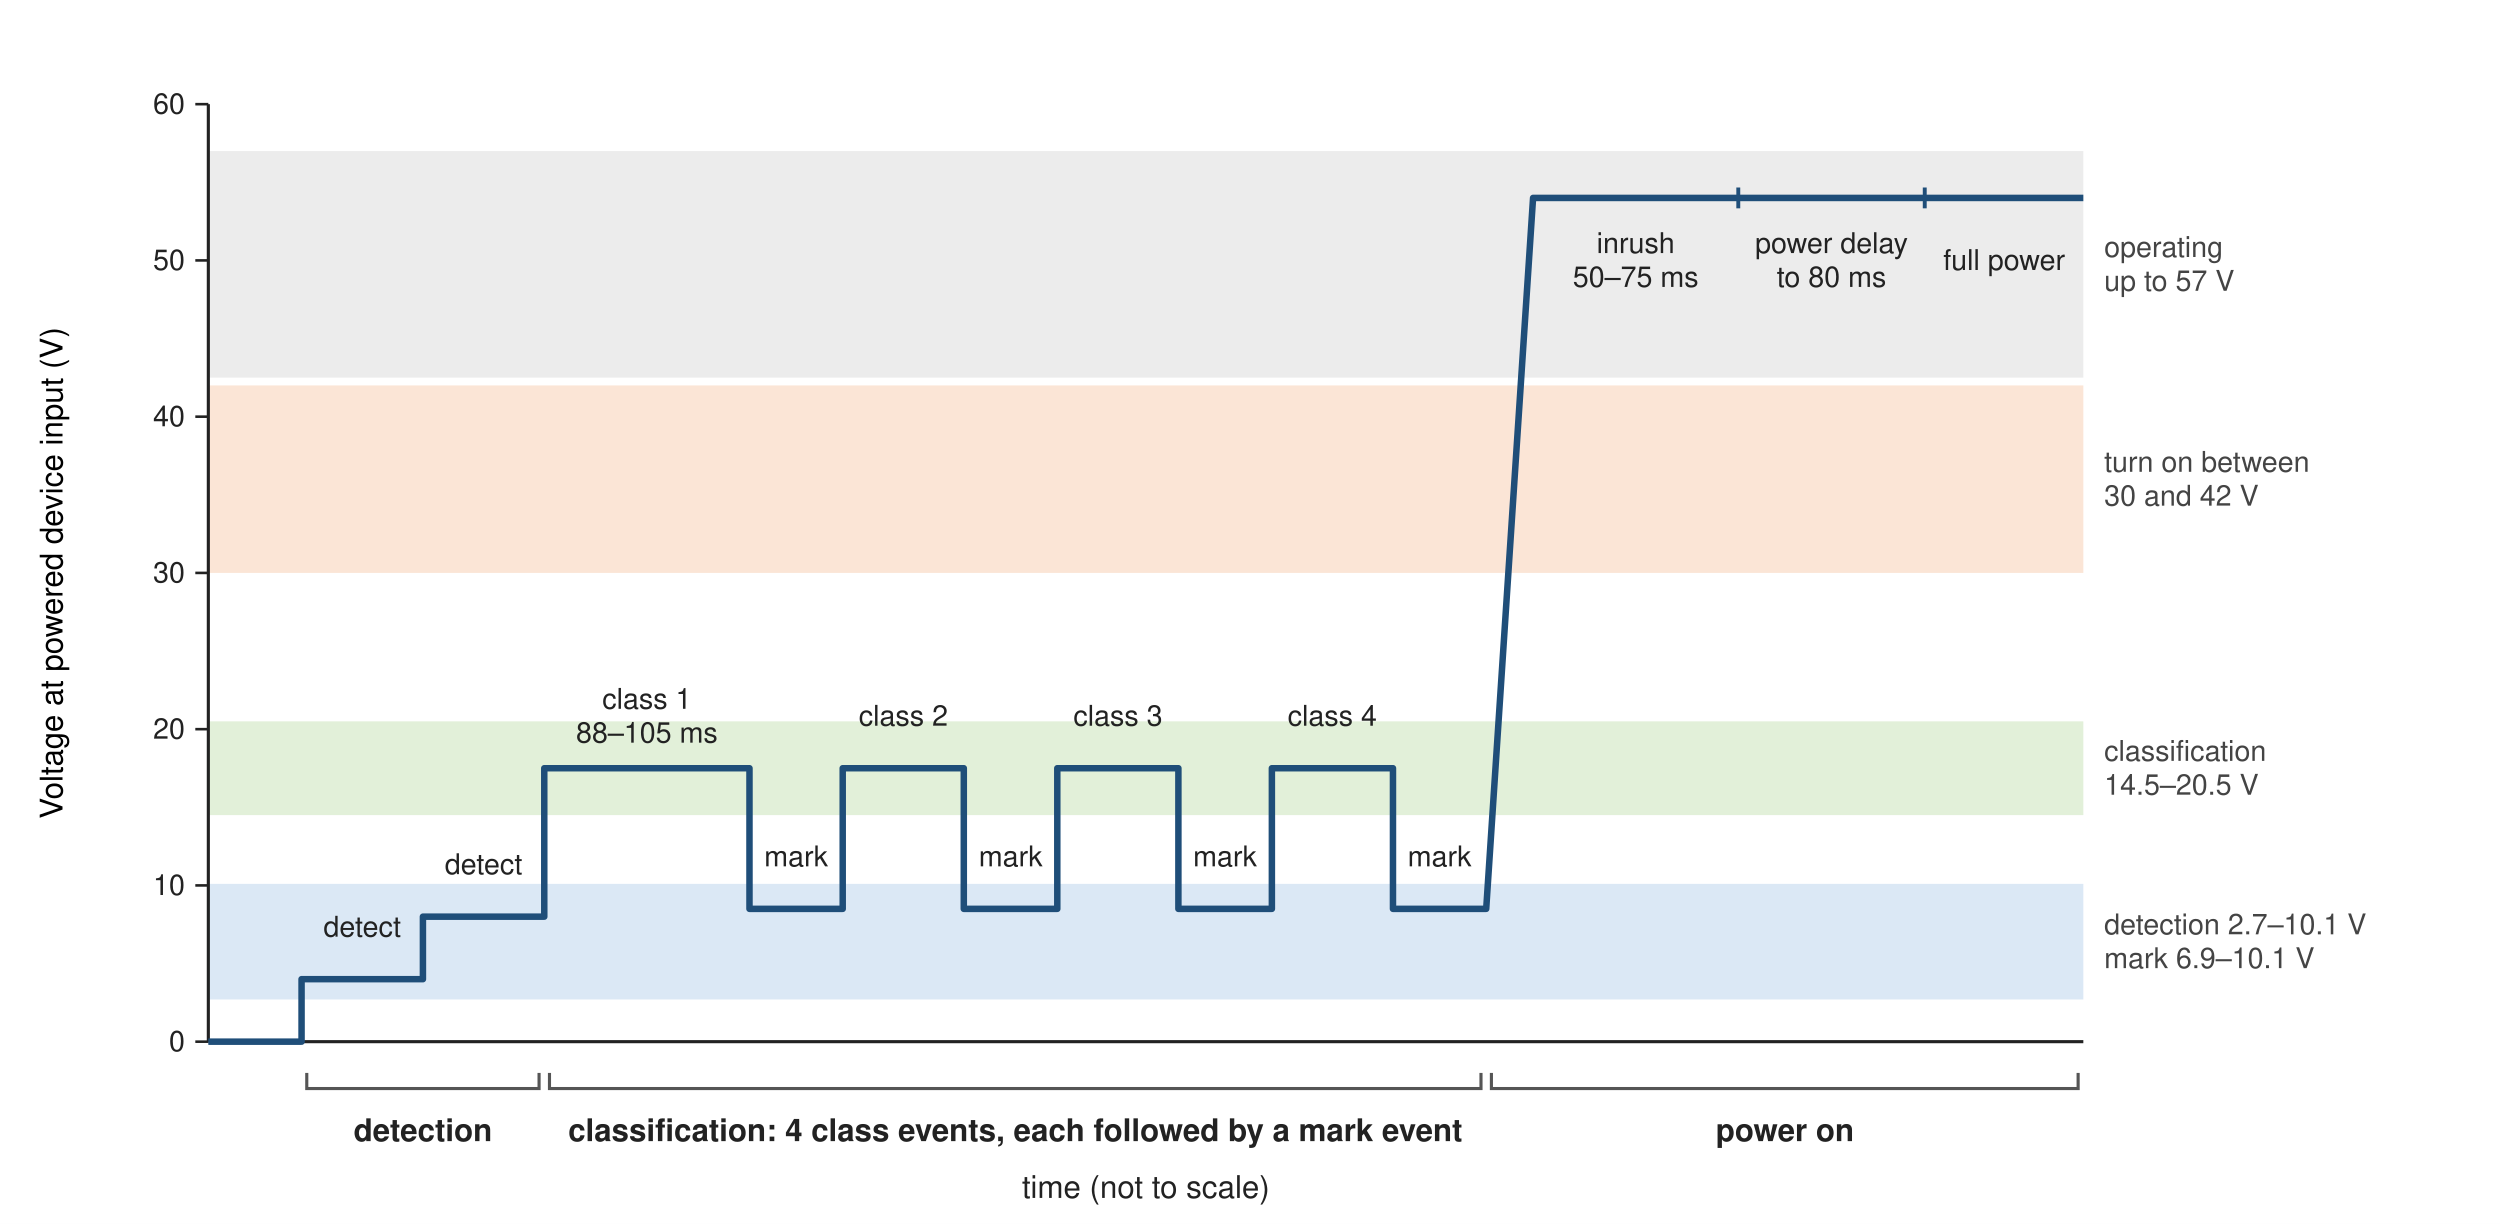
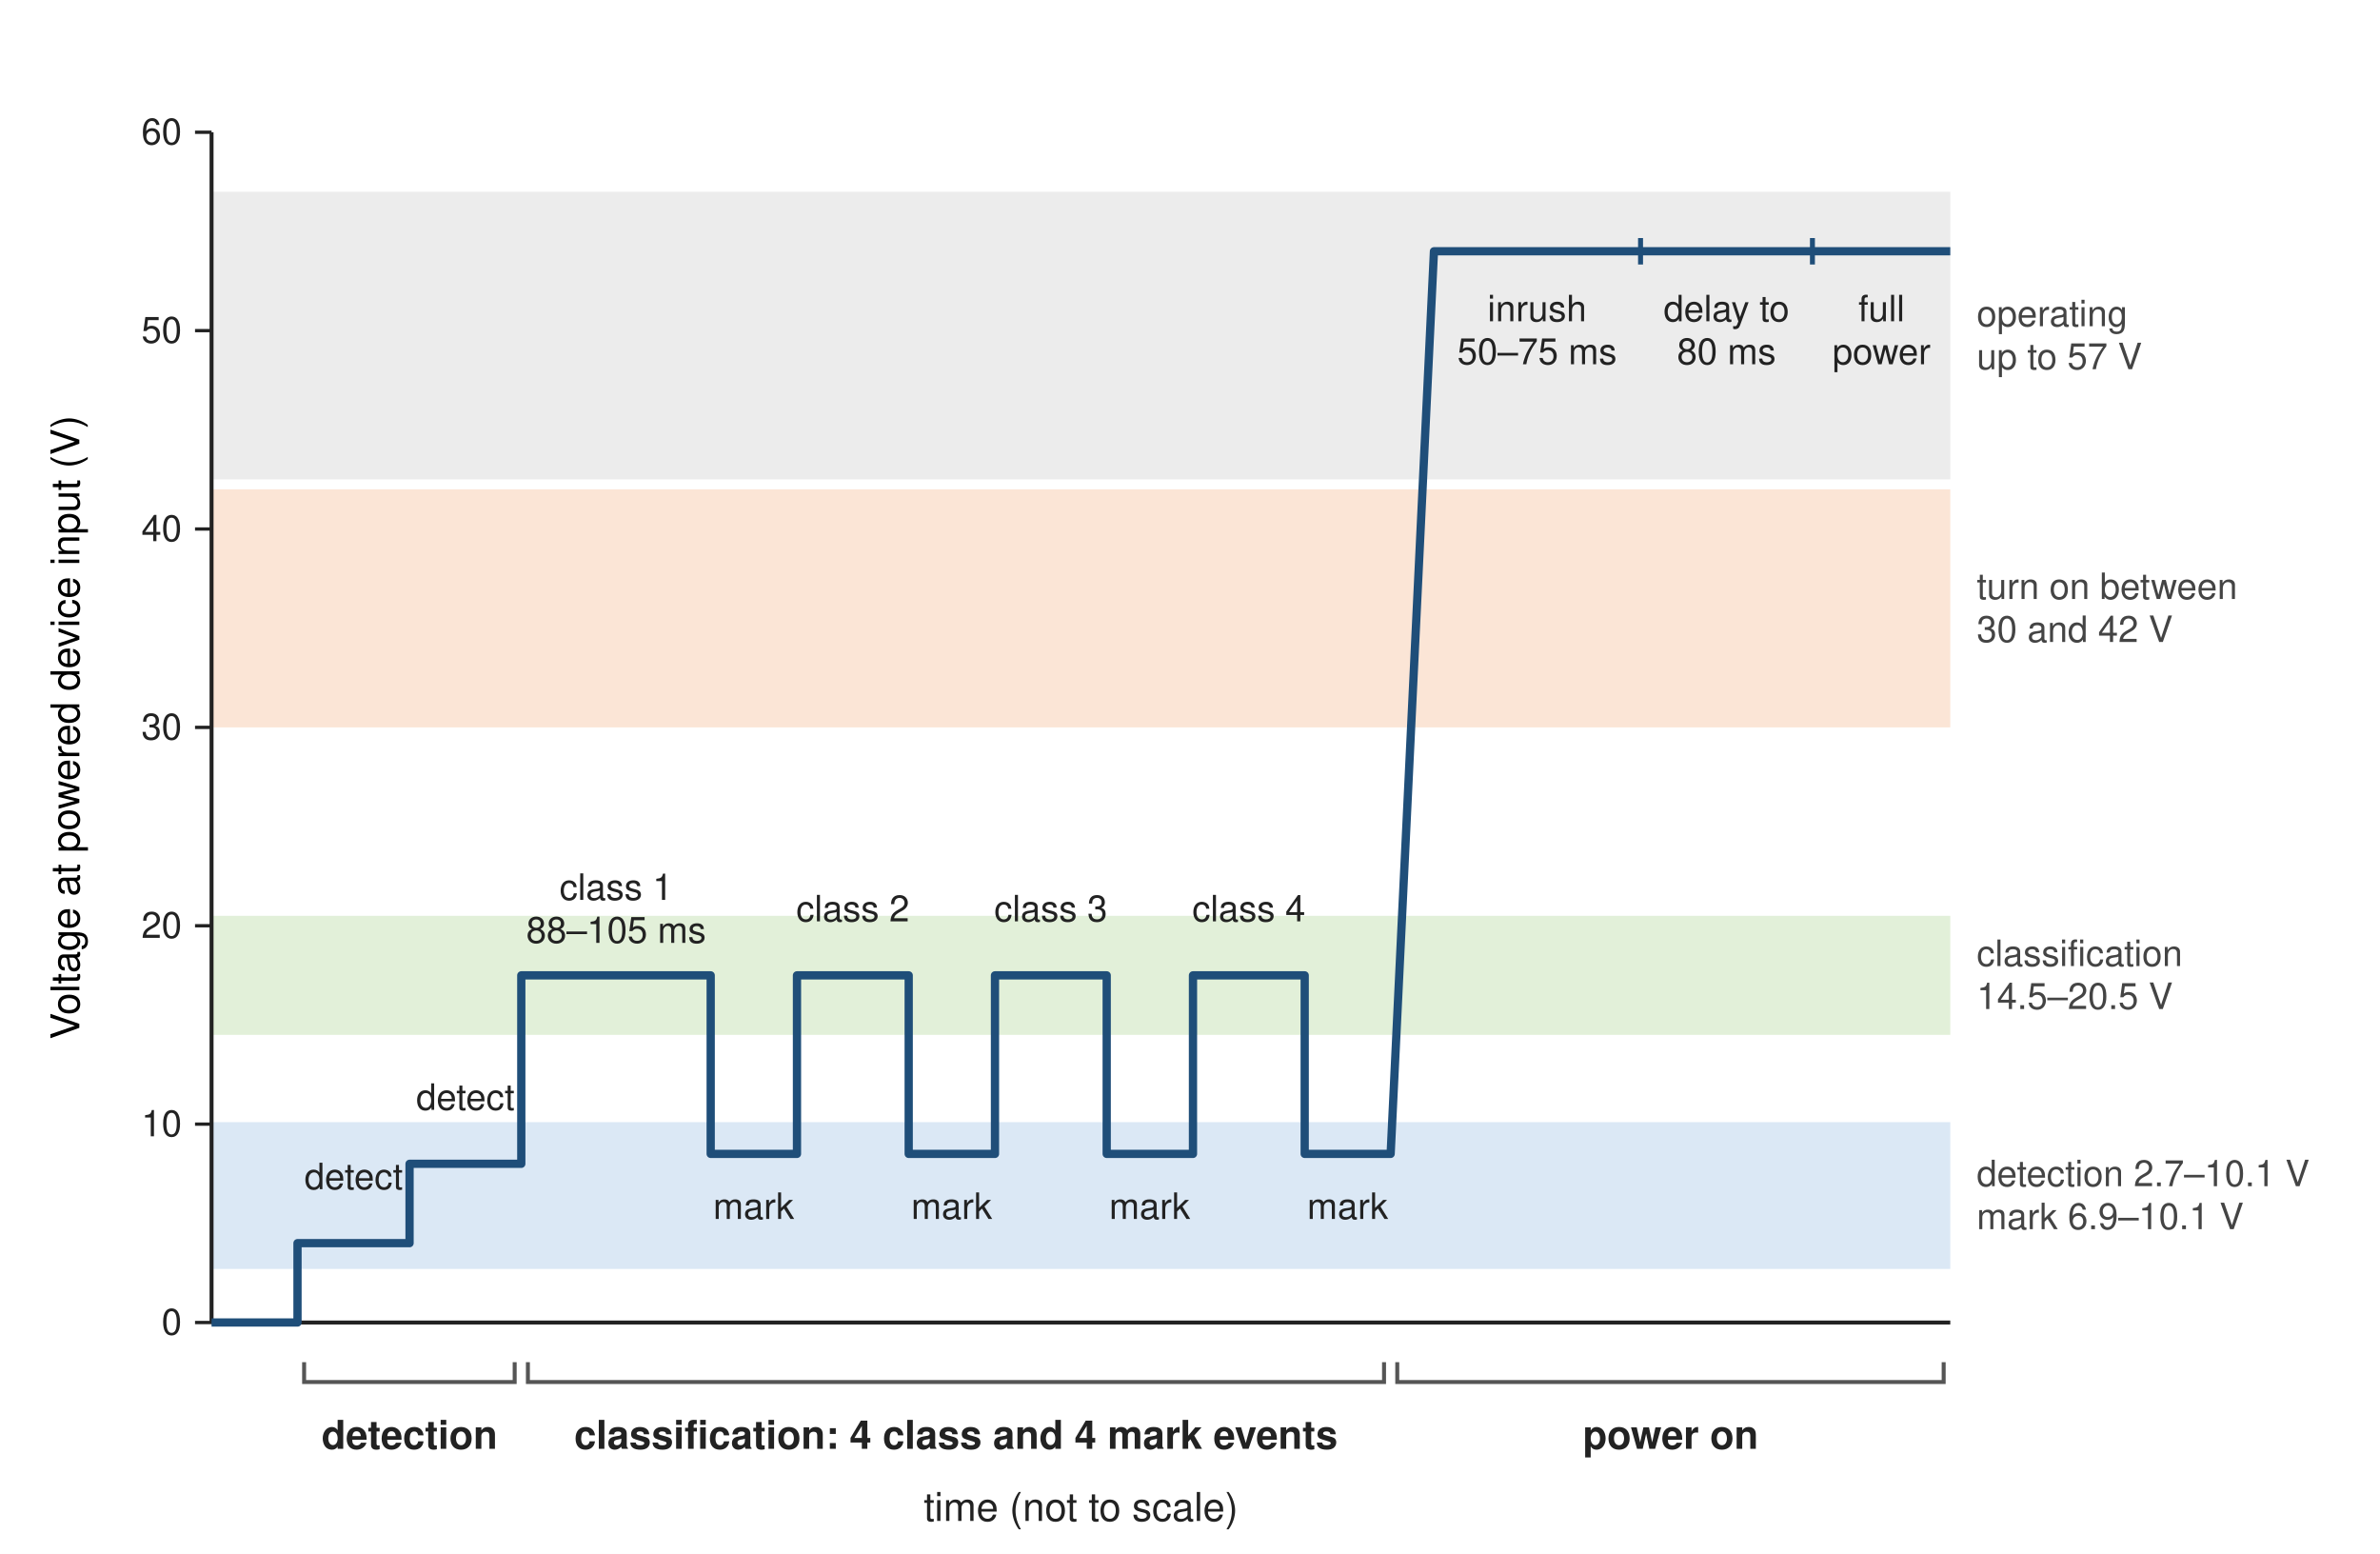
- <svg xmlns="http://www.w3.org/2000/svg" width="960" height="470" viewBox="0 0 960 470" font-family="Helvetica, Arial, sans-serif">
-   <rect width="960" height="470" fill="#ffffff" />
-   <rect x="80" y="339.4" width="720" height="44.4" fill="#dbe8f5" />
-   <text x="808.0" y="355.1" font-size="11" text-anchor="start" font-weight="normal" fill="#444" dominant-baseline="middle">detection 2.7–10.1 V</text>
-   <text x="808.0" y="368.1" font-size="11" text-anchor="start" font-weight="normal" fill="#444" dominant-baseline="middle">mark 6.9–10.1 V</text>
-   <rect x="80" y="277.0" width="720" height="36.0" fill="#e2f0d9" />
-   <text x="808.0" y="288.5" font-size="11" text-anchor="start" font-weight="normal" fill="#444" dominant-baseline="middle">classification</text>
-   <text x="808.0" y="301.5" font-size="11" text-anchor="start" font-weight="normal" fill="#444" dominant-baseline="middle">14.5–20.5 V</text>
-   <rect x="80" y="148.0" width="720" height="72.0" fill="#fbe5d6" />
-   <text x="808.0" y="177.5" font-size="11" text-anchor="start" font-weight="normal" fill="#444" dominant-baseline="middle">turn on between</text>
-   <text x="808.0" y="190.5" font-size="11" text-anchor="start" font-weight="normal" fill="#444" dominant-baseline="middle">30 and 42 V</text>
-   <rect x="80" y="58.0" width="720" height="87.0" fill="#ececec" />
-   <text x="808.0" y="95.0" font-size="11" text-anchor="start" font-weight="normal" fill="#444" dominant-baseline="middle">operating</text>
-   <text x="808.0" y="108.0" font-size="11" text-anchor="start" font-weight="normal" fill="#444" dominant-baseline="middle">up to 57 V</text>
-   <line x1="80" y1="400" x2="800" y2="400" stroke="#222" stroke-width="1.2" />
-   <line x1="80" y1="40" x2="80" y2="400" stroke="#222" stroke-width="1.2" />
-   <line x1="75" y1="400.0" x2="80" y2="400.0" stroke="#222" />
-   <text x="71.0" y="400.0" font-size="11" text-anchor="end" font-weight="normal" fill="#222" dominant-baseline="middle">0</text>
-   <line x1="75" y1="340.0" x2="80" y2="340.0" stroke="#222" />
-   <text x="71.0" y="340.0" font-size="11" text-anchor="end" font-weight="normal" fill="#222" dominant-baseline="middle">10</text>
-   <line x1="75" y1="280.0" x2="80" y2="280.0" stroke="#222" />
-   <text x="71.0" y="280.0" font-size="11" text-anchor="end" font-weight="normal" fill="#222" dominant-baseline="middle">20</text>
-   <line x1="75" y1="220.0" x2="80" y2="220.0" stroke="#222" />
-   <text x="71.0" y="220.0" font-size="11" text-anchor="end" font-weight="normal" fill="#222" dominant-baseline="middle">30</text>
-   <line x1="75" y1="160.0" x2="80" y2="160.0" stroke="#222" />
-   <text x="71.0" y="160.0" font-size="11" text-anchor="end" font-weight="normal" fill="#222" dominant-baseline="middle">40</text>
-   <line x1="75" y1="100.0" x2="80" y2="100.0" stroke="#222" />
-   <text x="71.0" y="100.0" font-size="11" text-anchor="end" font-weight="normal" fill="#222" dominant-baseline="middle">50</text>
-   <line x1="75" y1="40.0" x2="80" y2="40.0" stroke="#222" />
-   <text x="71.0" y="40.0" font-size="11" text-anchor="end" font-weight="normal" fill="#222" dominant-baseline="middle">60</text>
+ <svg xmlns="http://www.w3.org/2000/svg" width="720" height="470" viewBox="0 0 720 470" font-family="Helvetica, Arial, sans-serif">
+   <rect width="720" height="470" fill="#ffffff" />
+   <rect x="64" y="339.4" width="526" height="44.4" fill="#dbe8f5" />
+   <text x="598.0" y="355.1" font-size="11" text-anchor="start" font-weight="normal" fill="#444" dominant-baseline="middle">detection 2.7–10.1 V</text>
+   <text x="598.0" y="368.1" font-size="11" text-anchor="start" font-weight="normal" fill="#444" dominant-baseline="middle">mark 6.9–10.1 V</text>
+   <rect x="64" y="277.0" width="526" height="36.0" fill="#e2f0d9" />
+   <text x="598.0" y="288.5" font-size="11" text-anchor="start" font-weight="normal" fill="#444" dominant-baseline="middle">classification</text>
+   <text x="598.0" y="301.5" font-size="11" text-anchor="start" font-weight="normal" fill="#444" dominant-baseline="middle">14.5–20.5 V</text>
+   <rect x="64" y="148.0" width="526" height="72.0" fill="#fbe5d6" />
+   <text x="598.0" y="177.5" font-size="11" text-anchor="start" font-weight="normal" fill="#444" dominant-baseline="middle">turn on between</text>
+   <text x="598.0" y="190.5" font-size="11" text-anchor="start" font-weight="normal" fill="#444" dominant-baseline="middle">30 and 42 V</text>
+   <rect x="64" y="58.0" width="526" height="87.0" fill="#ececec" />
+   <text x="598.0" y="95.0" font-size="11" text-anchor="start" font-weight="normal" fill="#444" dominant-baseline="middle">operating</text>
+   <text x="598.0" y="108.0" font-size="11" text-anchor="start" font-weight="normal" fill="#444" dominant-baseline="middle">up to 57 V</text>
+   <line x1="64" y1="400" x2="590" y2="400" stroke="#222" stroke-width="1.2" />
+   <line x1="64" y1="40" x2="64" y2="400" stroke="#222" stroke-width="1.2" />
+   <line x1="59" y1="400.0" x2="64" y2="400.0" stroke="#222" />
+   <text x="55.0" y="400.0" font-size="11" text-anchor="end" font-weight="normal" fill="#222" dominant-baseline="middle">0</text>
+   <line x1="59" y1="340.0" x2="64" y2="340.0" stroke="#222" />
+   <text x="55.0" y="340.0" font-size="11" text-anchor="end" font-weight="normal" fill="#222" dominant-baseline="middle">10</text>
+   <line x1="59" y1="280.0" x2="64" y2="280.0" stroke="#222" />
+   <text x="55.0" y="280.0" font-size="11" text-anchor="end" font-weight="normal" fill="#222" dominant-baseline="middle">20</text>
+   <line x1="59" y1="220.0" x2="64" y2="220.0" stroke="#222" />
+   <text x="55.0" y="220.0" font-size="11" text-anchor="end" font-weight="normal" fill="#222" dominant-baseline="middle">30</text>
+   <line x1="59" y1="160.0" x2="64" y2="160.0" stroke="#222" />
+   <text x="55.0" y="160.0" font-size="11" text-anchor="end" font-weight="normal" fill="#222" dominant-baseline="middle">40</text>
+   <line x1="59" y1="100.0" x2="64" y2="100.0" stroke="#222" />
+   <text x="55.0" y="100.0" font-size="11" text-anchor="end" font-weight="normal" fill="#222" dominant-baseline="middle">50</text>
+   <line x1="59" y1="40.0" x2="64" y2="40.0" stroke="#222" />
+   <text x="55.0" y="40.0" font-size="11" text-anchor="end" font-weight="normal" fill="#222" dominant-baseline="middle">60</text>
  <text x="24" y="220.0" font-size="12" text-anchor="middle" transform="rotate(-90 24 220.0)">Voltage at powered device input (V)</text>
-   <text x="440.0" y="456.0" font-size="12" text-anchor="middle" font-weight="normal" fill="#222" dominant-baseline="middle">time (not to scale)</text>
-   <polyline points="80.0,400.0 115.8,400.0 115.8,376.0 162.4,376.0 162.4,352.0 209.0,352.0 209.0,295.0 287.8,295.0 287.8,349.0 323.6,349.0 323.6,295.0 370.1,295.0 370.1,349.0 406.0,349.0 406.0,295.0 452.5,295.0 452.5,349.0 488.4,349.0 488.4,295.0 534.9,295.0 534.9,349.0 570.7,349.0 588.7,76.0 800.0,76.0" fill="none" stroke="#1f4e79" stroke-width="2.5" stroke-linejoin="round" />
-   <text x="139.1" y="356.0" font-size="11" text-anchor="middle" font-weight="normal" fill="#222" dominant-baseline="middle">detect</text>
-   <text x="185.7" y="332.0" font-size="11" text-anchor="middle" font-weight="normal" fill="#222" dominant-baseline="middle">detect</text>
-   <text x="248.4" y="268.5" font-size="11" text-anchor="middle" font-weight="normal" fill="#222" dominant-baseline="middle">class 1</text>
-   <text x="248.4" y="281.5" font-size="11" text-anchor="middle" font-weight="normal" fill="#222" dominant-baseline="middle">88–105 ms</text>
-   <text x="305.7" y="329.0" font-size="11" text-anchor="middle" font-weight="normal" fill="#222" dominant-baseline="middle">mark</text>
-   <text x="346.9" y="275.0" font-size="11" text-anchor="middle" font-weight="normal" fill="#222" dominant-baseline="middle">class 2</text>
-   <text x="388.1" y="329.0" font-size="11" text-anchor="middle" font-weight="normal" fill="#222" dominant-baseline="middle">mark</text>
-   <text x="429.3" y="275.0" font-size="11" text-anchor="middle" font-weight="normal" fill="#222" dominant-baseline="middle">class 3</text>
-   <text x="470.4" y="329.0" font-size="11" text-anchor="middle" font-weight="normal" fill="#222" dominant-baseline="middle">mark</text>
-   <text x="511.6" y="275.0" font-size="11" text-anchor="middle" font-weight="normal" fill="#222" dominant-baseline="middle">class 4</text>
-   <text x="552.8" y="329.0" font-size="11" text-anchor="middle" font-weight="normal" fill="#222" dominant-baseline="middle">mark</text>
-   <text x="628.1" y="93.5" font-size="11" text-anchor="middle" font-weight="normal" fill="#222" dominant-baseline="middle">inrush</text>
-   <text x="628.1" y="106.5" font-size="11" text-anchor="middle" font-weight="normal" fill="#222" dominant-baseline="middle">50–75 ms</text>
-   <line x1="667.5" y1="72.0" x2="667.5" y2="80.0" stroke="#1f4e79" stroke-width="1.5" />
-   <text x="703.3" y="93.5" font-size="11" text-anchor="middle" font-weight="normal" fill="#222" dominant-baseline="middle">power delay</text>
-   <text x="703.3" y="106.5" font-size="11" text-anchor="middle" font-weight="normal" fill="#222" dominant-baseline="middle">to 80 ms</text>
-   <line x1="739.1" y1="72.0" x2="739.1" y2="80.0" stroke="#1f4e79" stroke-width="1.5" />
-   <text x="769.6" y="100.0" font-size="11" text-anchor="middle" font-weight="normal" fill="#222" dominant-baseline="middle">full power</text>
-   <path d="M117.8,412 L117.8,418 L207.0,418 L207.0,412" fill="none" stroke="#555" stroke-width="1.2" />
-   <text x="162.4" y="434.0" font-size="12" text-anchor="middle" font-weight="bold" fill="#222" dominant-baseline="middle">detection</text>
-   <path d="M211.0,412 L211.0,418 L568.7,418 L568.7,412" fill="none" stroke="#555" stroke-width="1.2" />
-   <text x="389.9" y="434.0" font-size="12" text-anchor="middle" font-weight="bold" fill="#222" dominant-baseline="middle">classification: 4 class events, each followed by a mark event</text>
-   <path d="M572.7,412 L572.7,418 L798.0,418 L798.0,412" fill="none" stroke="#555" stroke-width="1.2" />
-   <text x="685.4" y="434.0" font-size="12" text-anchor="middle" font-weight="bold" fill="#222" dominant-baseline="middle">power on</text>
+   <text x="327.0" y="456.0" font-size="12" text-anchor="middle" font-weight="normal" fill="#222" dominant-baseline="middle">time (not to scale)</text>
+   <polyline points="64.0,400.0 90.0,400.0 90.0,376.0 123.9,376.0 123.9,352.0 157.7,352.0 157.7,295.0 215.0,295.0 215.0,349.0 241.1,349.0 241.1,295.0 274.9,295.0 274.9,349.0 301.0,349.0 301.0,295.0 334.8,295.0 334.8,349.0 360.9,349.0 360.9,295.0 394.7,295.0 394.7,349.0 420.7,349.0 433.8,76.0 590.0,76.0" fill="none" stroke="#1f4e79" stroke-width="2.5" stroke-linejoin="round" />
+   <text x="107.0" y="356.0" font-size="11" text-anchor="middle" font-weight="normal" fill="#222" dominant-baseline="middle">detect</text>
+   <text x="140.8" y="332.0" font-size="11" text-anchor="middle" font-weight="normal" fill="#222" dominant-baseline="middle">detect</text>
+   <text x="186.4" y="268.5" font-size="11" text-anchor="middle" font-weight="normal" fill="#222" dominant-baseline="middle">class 1</text>
+   <text x="186.4" y="281.5" font-size="11" text-anchor="middle" font-weight="normal" fill="#222" dominant-baseline="middle">88–105 ms</text>
+   <text x="228.0" y="365.0" font-size="11" text-anchor="middle" font-weight="normal" fill="#222" dominant-baseline="middle">mark</text>
+   <text x="258.0" y="275.0" font-size="11" text-anchor="middle" font-weight="normal" fill="#222" dominant-baseline="middle">class 2</text>
+   <text x="287.9" y="365.0" font-size="11" text-anchor="middle" font-weight="normal" fill="#222" dominant-baseline="middle">mark</text>
+   <text x="317.9" y="275.0" font-size="11" text-anchor="middle" font-weight="normal" fill="#222" dominant-baseline="middle">class 3</text>
+   <text x="347.8" y="365.0" font-size="11" text-anchor="middle" font-weight="normal" fill="#222" dominant-baseline="middle">mark</text>
+   <text x="377.8" y="275.0" font-size="11" text-anchor="middle" font-weight="normal" fill="#222" dominant-baseline="middle">class 4</text>
+   <text x="407.7" y="365.0" font-size="11" text-anchor="middle" font-weight="normal" fill="#222" dominant-baseline="middle">mark</text>
+   <text x="465.0" y="93.5" font-size="11" text-anchor="middle" font-weight="normal" fill="#222" dominant-baseline="middle">inrush</text>
+   <text x="465.0" y="106.5" font-size="11" text-anchor="middle" font-weight="normal" fill="#222" dominant-baseline="middle">50–75 ms</text>
+   <line x1="496.3" y1="72.0" x2="496.3" y2="80.0" stroke="#1f4e79" stroke-width="1.5" />
+   <text x="522.3" y="93.5" font-size="11" text-anchor="middle" font-weight="normal" fill="#222" dominant-baseline="middle">delay to</text>
+   <text x="522.3" y="106.5" font-size="11" text-anchor="middle" font-weight="normal" fill="#222" dominant-baseline="middle">80 ms</text>
+   <line x1="548.3" y1="72.0" x2="548.3" y2="80.0" stroke="#1f4e79" stroke-width="1.5" />
+   <text x="569.2" y="93.5" font-size="11" text-anchor="middle" font-weight="normal" fill="#222" dominant-baseline="middle">full</text>
+   <text x="569.2" y="106.5" font-size="11" text-anchor="middle" font-weight="normal" fill="#222" dominant-baseline="middle">power</text>
+   <path d="M92.0,412 L92.0,418 L155.7,418 L155.7,412" fill="none" stroke="#555" stroke-width="1.2" />
+   <text x="123.9" y="434.0" font-size="12" text-anchor="middle" font-weight="bold" fill="#222" dominant-baseline="middle">detection</text>
+   <path d="M159.7,412 L159.7,418 L418.7,418 L418.7,412" fill="none" stroke="#555" stroke-width="1.2" />
+   <text x="289.2" y="434.0" font-size="12" text-anchor="middle" font-weight="bold" fill="#222" dominant-baseline="middle">classification: 4 class and 4 mark events</text>
+   <path d="M422.7,412 L422.7,418 L588.0,418 L588.0,412" fill="none" stroke="#555" stroke-width="1.2" />
+   <text x="505.4" y="434.0" font-size="12" text-anchor="middle" font-weight="bold" fill="#222" dominant-baseline="middle">power on</text>
</svg>
